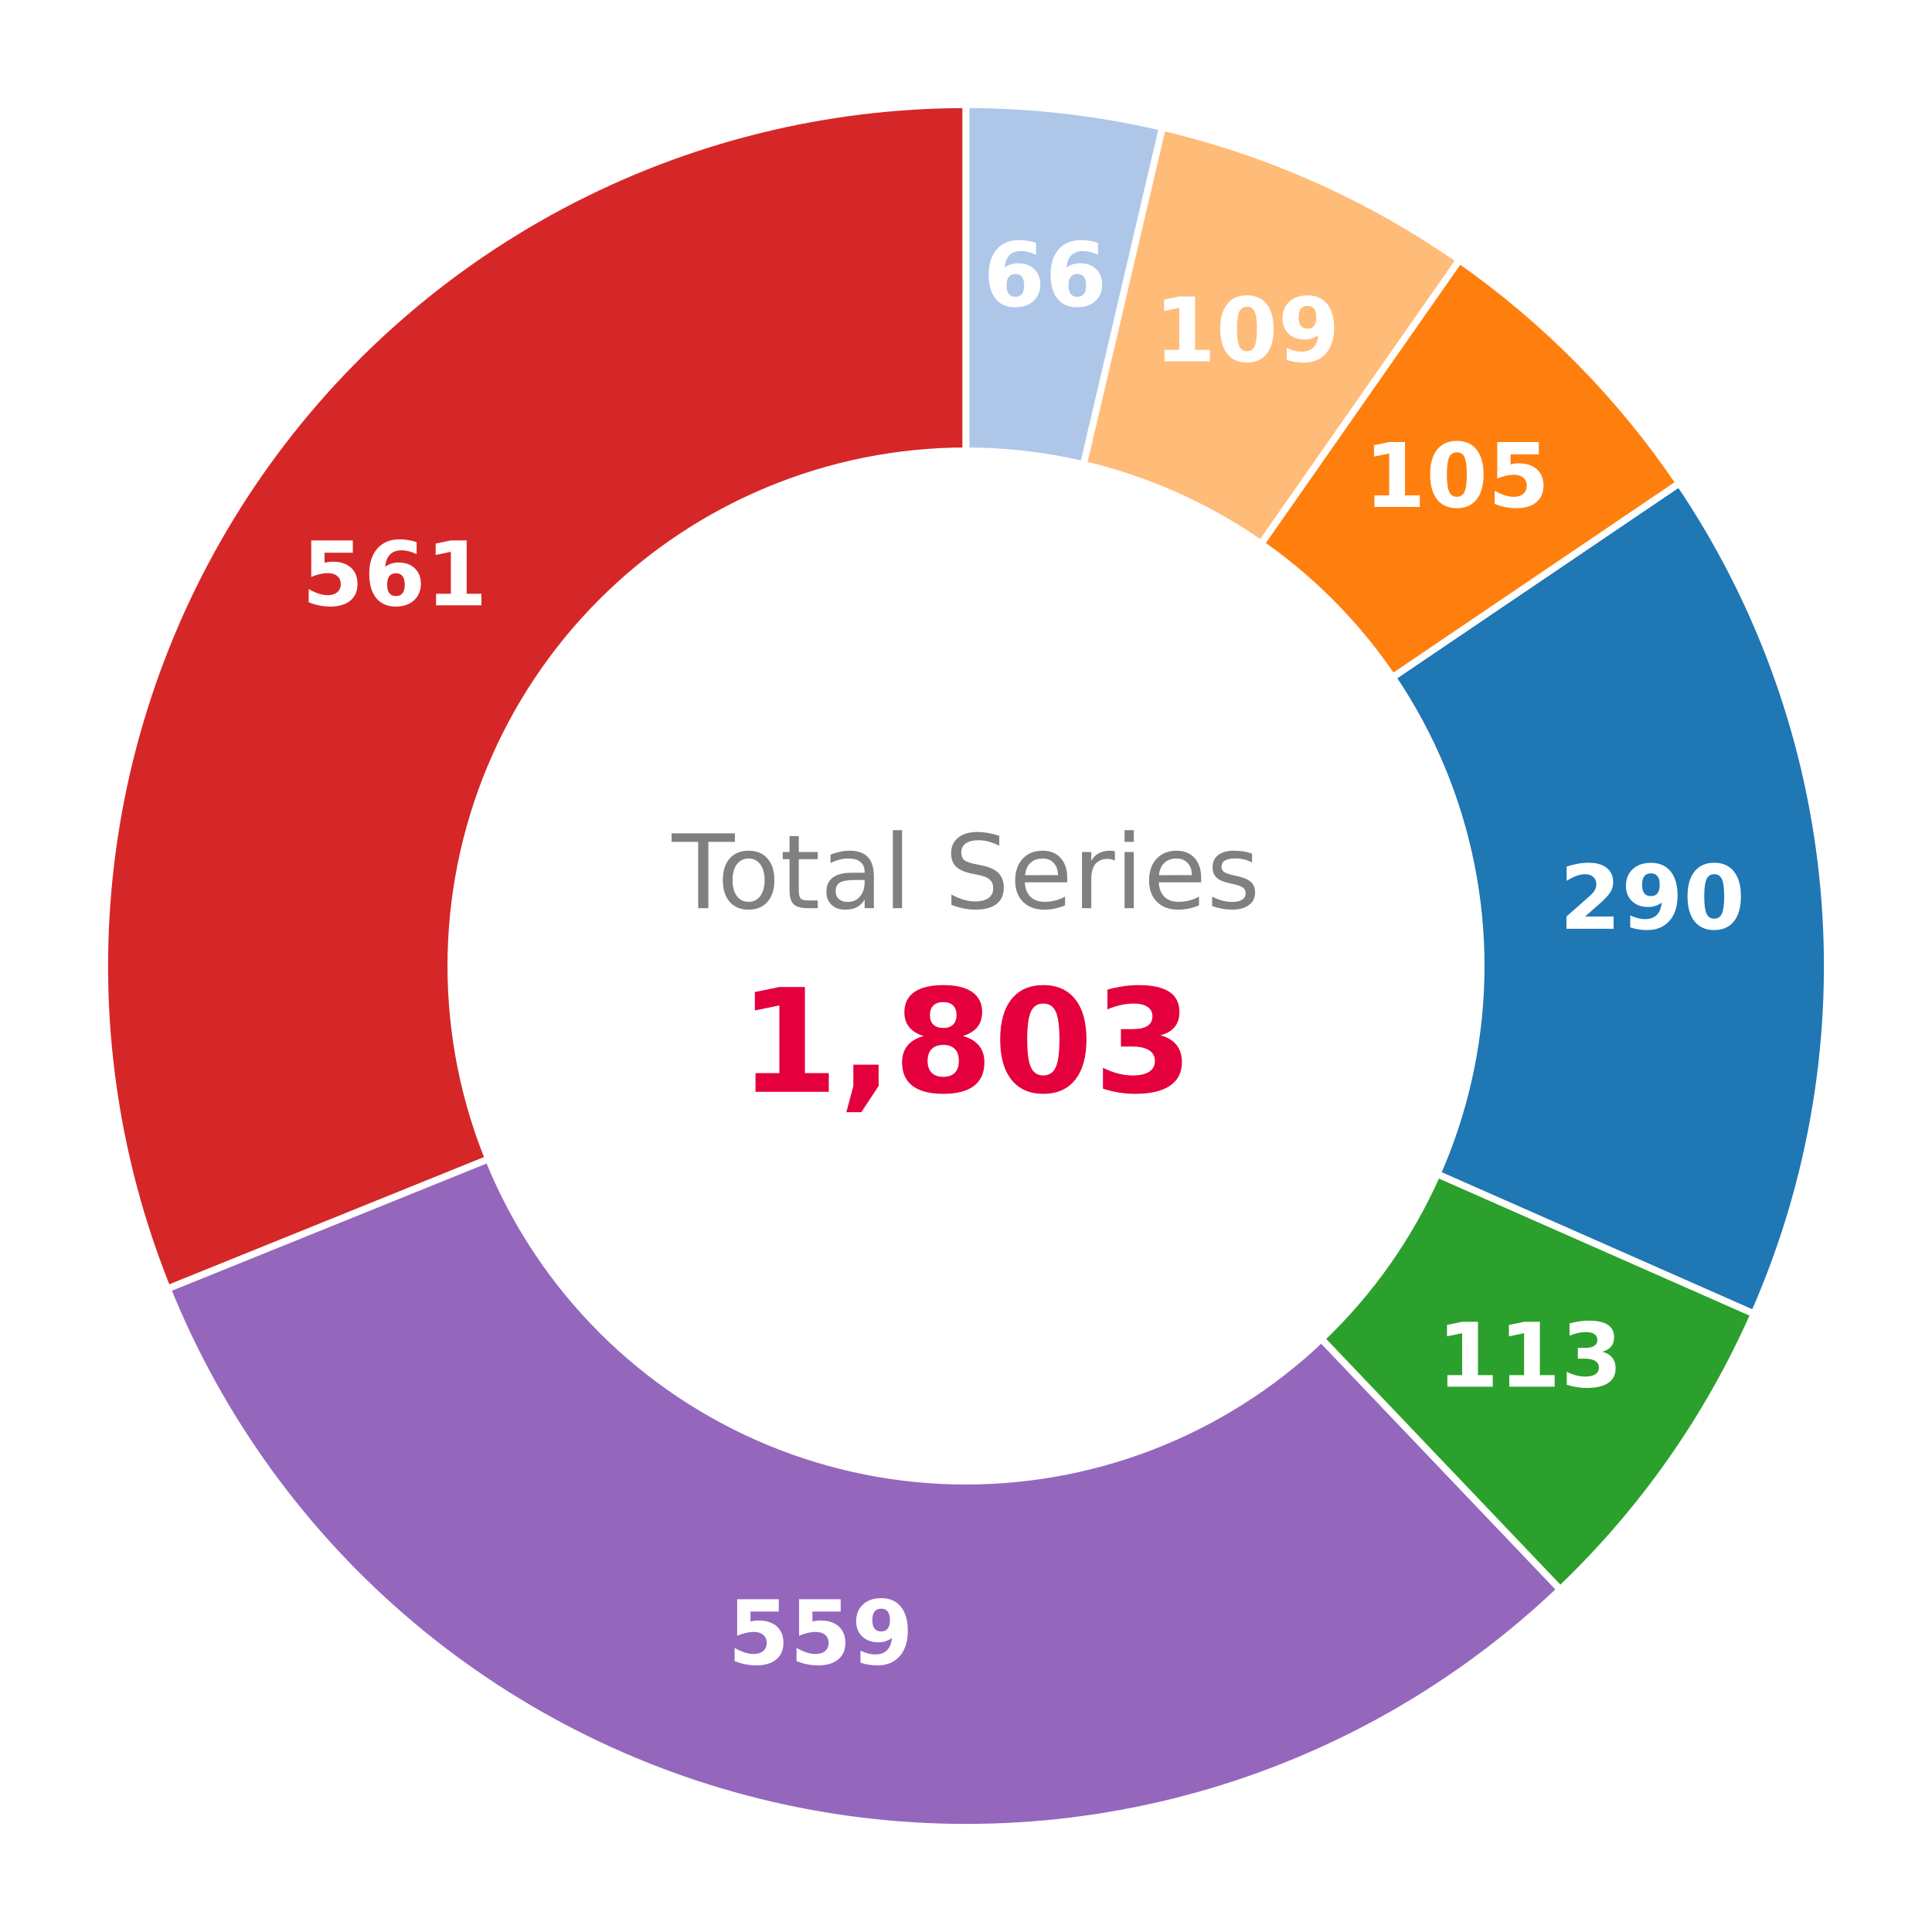
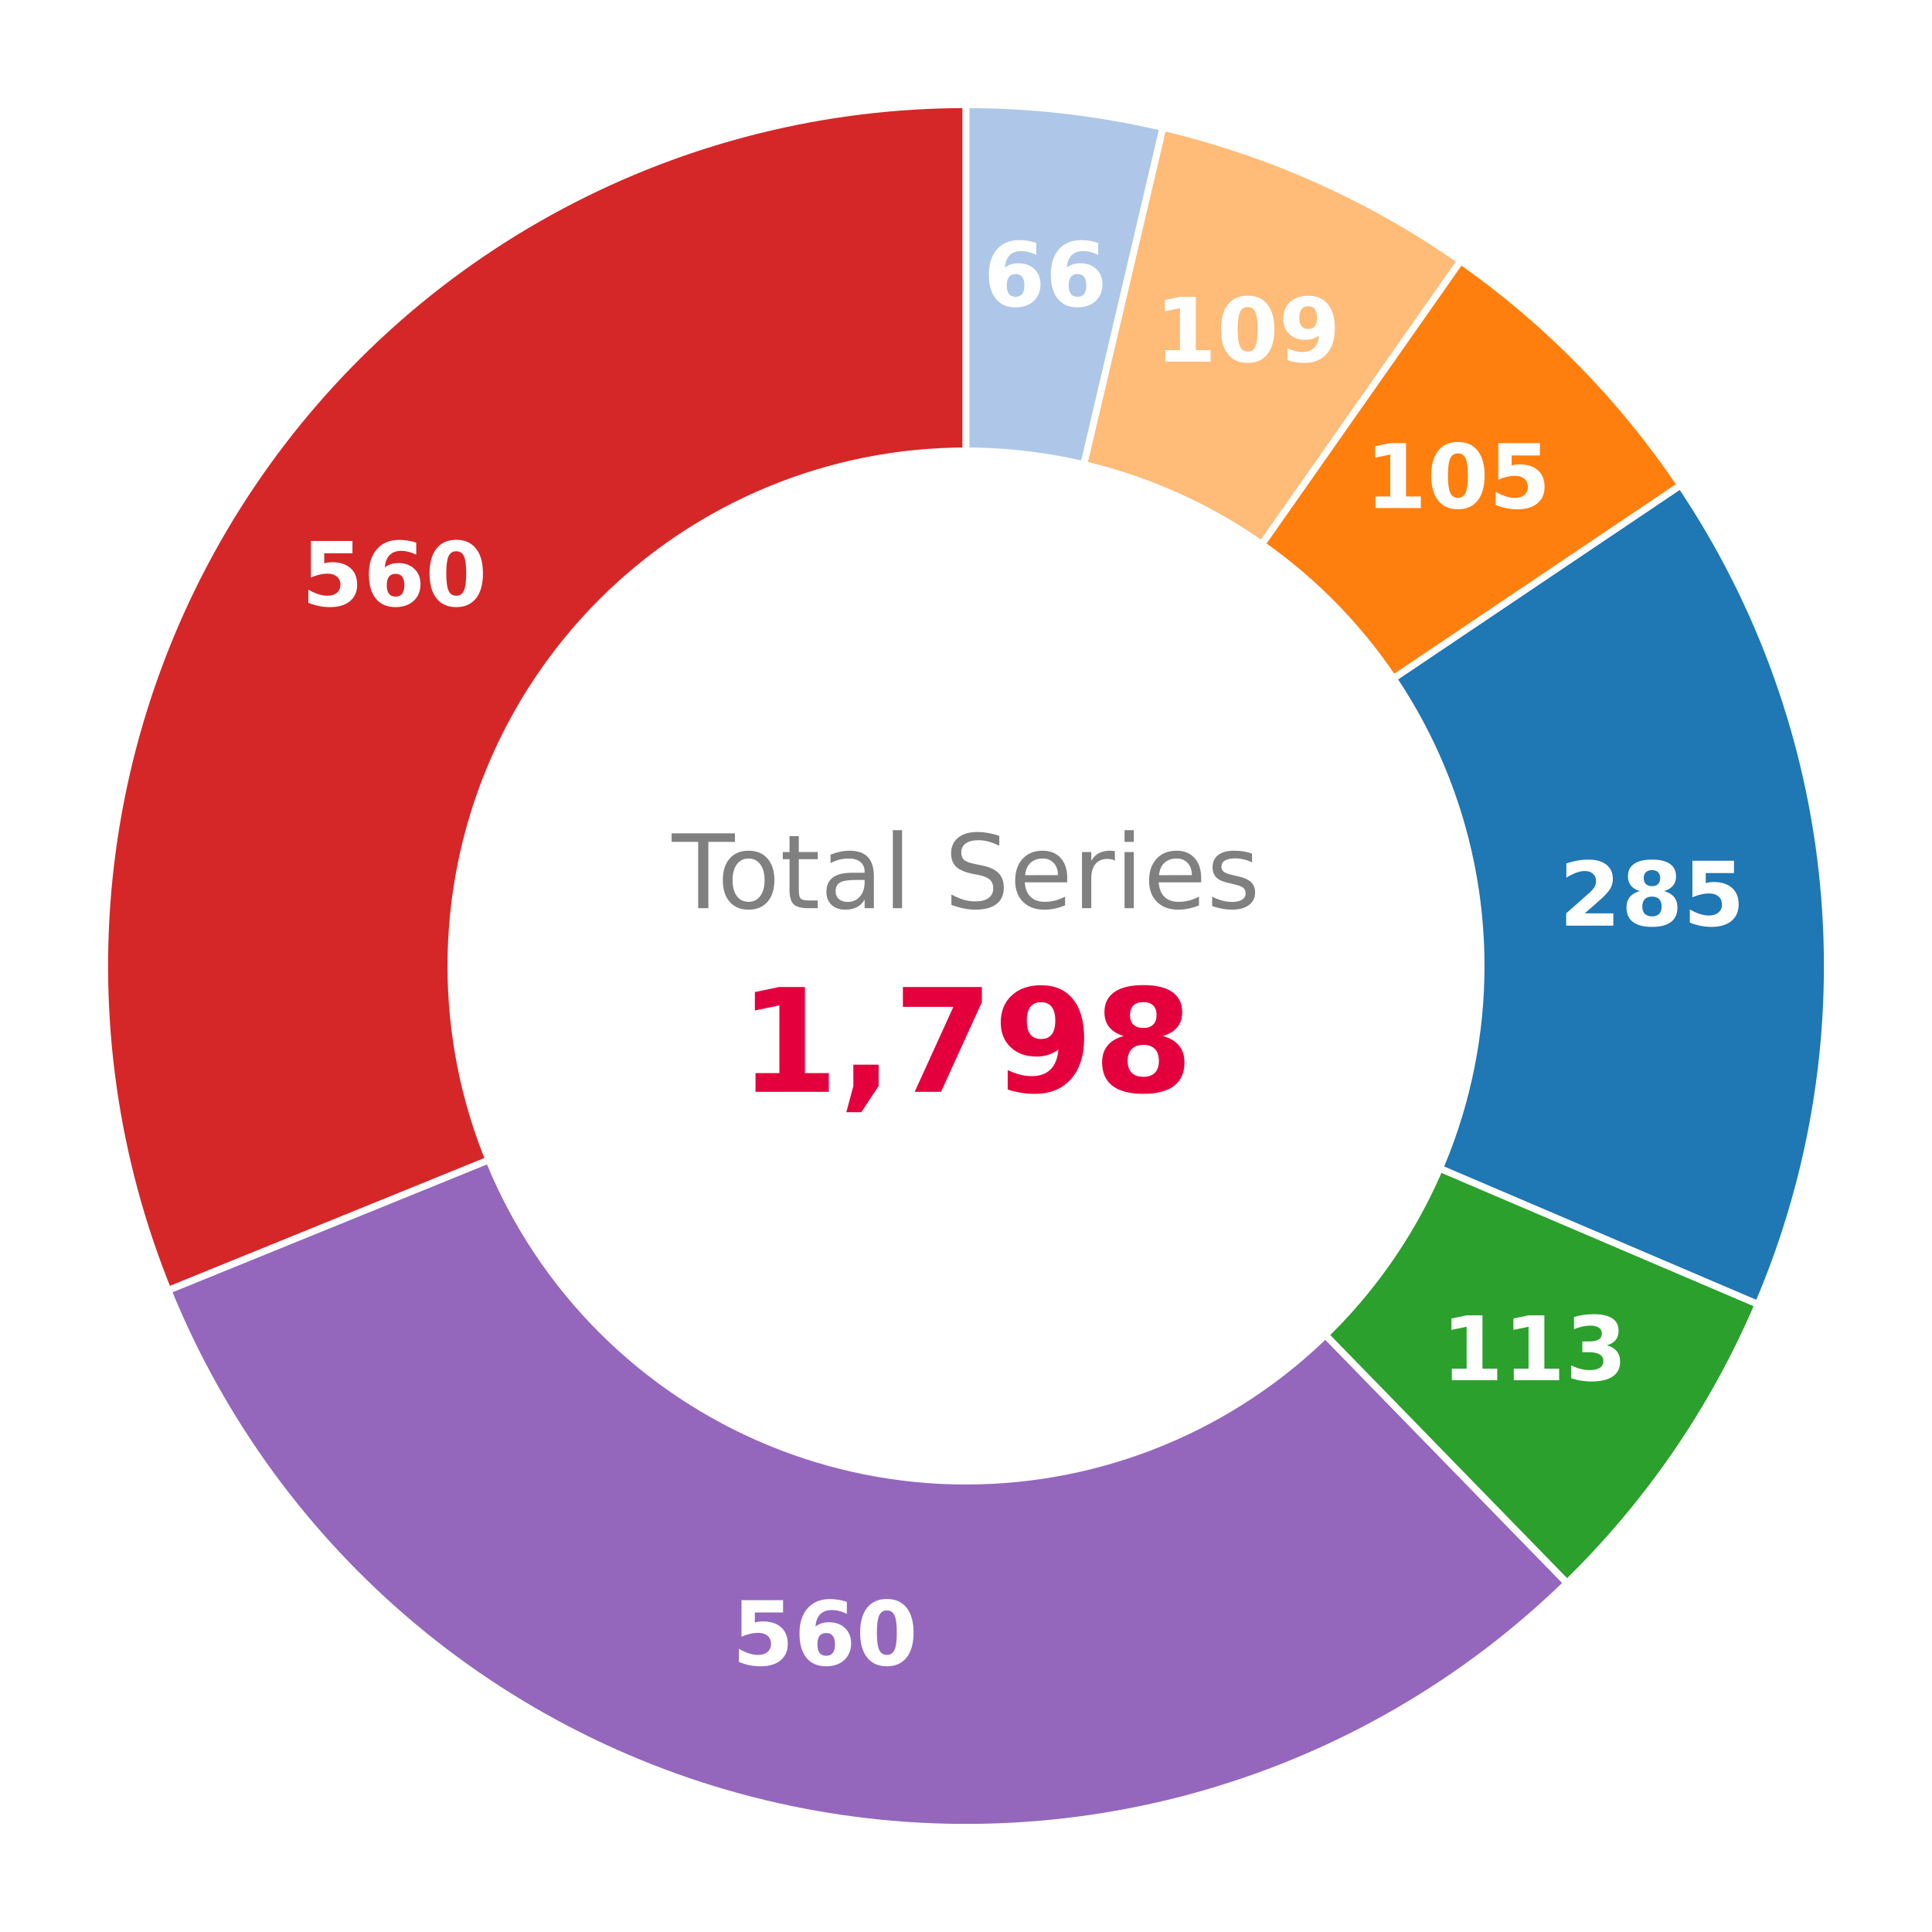
<svg xmlns="http://www.w3.org/2000/svg" xmlns:xlink="http://www.w3.org/1999/xlink" width="564.48pt" height="564.48pt" viewBox="0 0 564.48 564.48" version="1.1">
  <defs>
    <style type="text/css">*{stroke-linejoin: round; stroke-linecap: butt}</style>
  </defs>
  <g id="figure_1">
    <g id="patch_1">
      <path d="M 0 564.48  L 564.48 564.48  L 564.48 0  L 0 0  z " style="fill: #ffffff" />
    </g>
    <g id="axes_1">
      <g id="matplotlib.axis_1" />
      <g id="matplotlib.axis_2" />
      <g id="patch_2">
-         <path d="M 282.24 30.58  C 241.037 30.58 200.458 40.699 164.08 60.044  C 127.701 79.39 96.624 107.377 73.588 141.538  C 50.552 175.699 36.254 215.001 31.954 255.978  C 27.654 296.956 33.483 338.369 48.927 376.568  L 282.24 282.24  z " style="fill: #d62728; stroke: #ffffff; stroke-width: 2; stroke-linejoin: miter" />
+         <path d="M 282.24 30.58  C 240.996 30.58 200.378 40.719 163.972 60.102  C 127.566 79.484 96.478 107.523 73.451 141.741  C 50.425 175.958 36.16 215.318 31.916 256.343  C 27.672 297.368 33.577 338.814 49.11 377.021  L 282.24 282.24  z " style="fill: #d62728; stroke: #ffffff; stroke-width: 2; stroke-linejoin: miter" />
      </g>
      <g id="patch_3">
-         <path d="M 48.927 376.568  C 64.315 414.629 88.785 448.353 120.196 474.788  C 151.607 501.223 189.015 519.574 229.145 528.236  C 269.275 536.897 310.922 535.609 350.44 524.483  C 389.958 513.357 426.16 492.729 455.876 464.403  L 282.24 282.24  z " style="fill: #9467bd; stroke: #ffffff; stroke-width: 2; stroke-linejoin: miter" />
+         <path d="M 49.11 377.021  C 64.644 415.228 89.334 449.037 121.001 475.462  C 152.667 501.887 190.35 520.127 230.72 528.57  C 271.09 537.014 312.924 535.405 352.527 523.886  C 392.13 512.367 428.3 491.287 457.843 462.507  L 282.24 282.24  z " style="fill: #9467bd; stroke: #ffffff; stroke-width: 2; stroke-linejoin: miter" />
      </g>
      <g id="patch_4">
-         <path d="M 455.876 464.403  C 467.842 452.997 478.654 440.441 488.157 426.916  C 497.66 413.39 505.807 398.961 512.481 383.838  L 282.24 282.24  z " style="fill: #2ca02c; stroke: #ffffff; stroke-width: 2; stroke-linejoin: miter" />
+         <path d="M 457.843 462.507  C 469.717 450.941 480.419 438.229 489.793 424.558  C 499.167 410.888 507.168 396.324 513.678 381.08  L 282.24 282.24  z " style="fill: #2ca02c; stroke: #ffffff; stroke-width: 2; stroke-linejoin: miter" />
      </g>
      <g id="patch_5">
-         <path d="M 512.481 383.838  C 529.684 344.852 536.706 302.129 532.888 259.688  C 529.069 217.247 514.532 176.463 490.647 141.175  L 282.24 282.24  z " style="fill: #1f77b4; stroke: #ffffff; stroke-width: 2; stroke-linejoin: miter" />
+         <path d="M 513.678 381.08  C 530.169 342.466 536.737 300.332 532.781 258.531  C 528.825 216.73 514.47 176.576 491.029 141.741  L 282.24 282.24  z " style="fill: #1f77b4; stroke: #ffffff; stroke-width: 2; stroke-linejoin: miter" />
      </g>
      <g id="patch_6">
-         <path d="M 490.647 141.175  C 482.038 128.456 472.283 116.552 461.503 105.612  C 450.724 94.672 438.966 84.742 426.377 75.946  L 282.24 282.24  z " style="fill: #ff7f0e; stroke: #ffffff; stroke-width: 2; stroke-linejoin: miter" />
+         <path d="M 491.029 141.741  C 482.43 128.963 472.677 117.002 461.892 106.008  C 451.107 95.014 439.336 85.033 426.726 76.19  L 282.24 282.24  z " style="fill: #ff7f0e; stroke: #ffffff; stroke-width: 2; stroke-linejoin: miter" />
      </g>
      <g id="patch_7">
-         <path d="M 426.377 75.946  C 413.307 66.814 399.399 58.945 384.84 52.444  C 370.281 45.944 355.137 40.842 339.613 37.207  L 282.24 282.24  z " style="fill: #ffbb78; stroke: #ffffff; stroke-width: 2; stroke-linejoin: miter" />
+         <path d="M 426.726 76.19  C 413.636 67.011 399.7 59.1 385.108 52.564  C 370.516 46.029 355.335 40.899 339.77 37.244  L 282.24 282.24  z " style="fill: #ffbb78; stroke: #ffffff; stroke-width: 2; stroke-linejoin: miter" />
      </g>
      <g id="patch_8">
-         <path d="M 339.613 37.207  C 330.217 35.007 320.703 33.35 311.117 32.242  C 301.531 31.135 291.89 30.58 282.24 30.58  L 282.24 282.24  z " style="fill: #aec7e8; stroke: #ffffff; stroke-width: 2; stroke-linejoin: miter" />
+         <path d="M 339.77 37.244  C 330.349 35.032 320.809 33.365 311.197 32.252  C 301.585 31.138 291.916 30.58 282.24 30.58  L 282.24 282.24  z " style="fill: #aec7e8; stroke: #ffffff; stroke-width: 2; stroke-linejoin: miter" />
      </g>
      <g id="patch_9">
-         <path d="M 282.24 433.236  C 322.285 433.236 360.694 417.326 389.01 389.011  C 417.326 360.695 433.236 322.285 433.236 282.24  C 433.236 242.196 417.326 203.786 389.01 175.47  C 360.694 147.154 322.285 131.244 282.24 131.244  C 242.195 131.244 203.785 147.154 175.47 175.47  C 147.154 203.786 131.244 242.196 131.244 282.24  C 131.244 322.285 147.154 360.695 175.47 389.011  C 203.785 417.326 242.195 433.236 282.24 433.236  z " clip-path="url(#pbaea33a3ab)" style="fill: #ffffff; stroke: #ffffff; stroke-linejoin: miter" />
+         <path d="M 282.24 433.236  C 322.285 433.236 360.695 417.326 389.01 389.011  C 417.326 360.695 433.236 322.285 433.236 282.24  C 433.236 242.196 417.326 203.786 389.01 175.47  C 360.695 147.154 322.285 131.244 282.24 131.244  C 242.195 131.244 203.785 147.154 175.47 175.47  C 147.154 203.786 131.244 242.196 131.244 282.24  C 131.244 322.285 147.154 360.695 175.47 389.011  C 203.785 417.326 242.195 433.236 282.24 433.236  z " clip-path="url(#p53ecf21b04)" style="fill: #ffffff; stroke: #ffffff; stroke-linejoin: miter" />
      </g>
      <g id="text_1">
-         <g style="fill: #ffffff" transform="translate(88.18291 176.8527) scale(0.26 -0.26)">
+         <g style="fill: #ffffff" transform="translate(88.07368 177.0149) scale(0.26 -0.26)">
          <defs>
            <path id="DejaVuSans-Bold-35" d="M 678 4666  L 3669 4666  L 3669 3781  L 1638 3781  L 1638 3059  Q 1775 3097 1914 3117  Q 2053 3138 2203 3138  Q 3056 3138 3531 2711  Q 4006 2284 4006 1522  Q 4006 766 3489 337  Q 2972 -91 2053 -91  Q 1656 -91 1267 -14  Q 878 63 494 219  L 494 1166  Q 875 947 1217 837  Q 1559 728 1863 728  Q 2300 728 2551 942  Q 2803 1156 2803 1522  Q 2803 1891 2551 2103  Q 2300 2316 1863 2316  Q 1603 2316 1309 2248  Q 1016 2181 678 2041  L 678 4666  z " transform="scale(0.015625)" />
            <path id="DejaVuSans-Bold-36" d="M 2316 2303  Q 2000 2303 1842 2098  Q 1684 1894 1684 1484  Q 1684 1075 1842 870  Q 2000 666 2316 666  Q 2634 666 2792 870  Q 2950 1075 2950 1484  Q 2950 1894 2792 2098  Q 2634 2303 2316 2303  z M 3803 4544  L 3803 3681  Q 3506 3822 3243 3889  Q 2981 3956 2731 3956  Q 2194 3956 1894 3657  Q 1594 3359 1544 2772  Q 1750 2925 1990 3001  Q 2231 3078 2516 3078  Q 3231 3078 3670 2659  Q 4109 2241 4109 1563  Q 4109 813 3618 361  Q 3128 -91 2303 -91  Q 1394 -91 895 523  Q 397 1138 397 2266  Q 397 3422 980 4083  Q 1563 4744 2578 4744  Q 2900 4744 3203 4694  Q 3506 4644 3803 4544  z " transform="scale(0.015625)" />
-             <path id="DejaVuSans-Bold-31" d="M 750 831  L 1813 831  L 1813 3847  L 722 3622  L 722 4441  L 1806 4666  L 2950 4666  L 2950 831  L 4013 831  L 4013 0  L 750 0  L 750 831  z " transform="scale(0.015625)" />
+             <path id="DejaVuSans-Bold-30" d="M 2944 2338  Q 2944 3213 2780 3570  Q 2616 3928 2228 3928  Q 1841 3928 1675 3570  Q 1509 3213 1509 2338  Q 1509 1453 1675 1090  Q 1841 728 2228 728  Q 2613 728 2778 1090  Q 2944 1453 2944 2338  z M 4147 2328  Q 4147 1169 3647 539  Q 3147 -91 2228 -91  Q 1306 -91 806 539  Q 306 1169 306 2328  Q 306 3491 806 4120  Q 1306 4750 2228 4750  Q 3147 4750 3647 4120  Q 4147 3491 4147 2328  z " transform="scale(0.015625)" />
          </defs>
          <use xlink:href="#DejaVuSans-Bold-35" />
          <use xlink:href="#DejaVuSans-Bold-36" x="69.58" />
-           <use xlink:href="#DejaVuSans-Bold-31" x="139.16" />
+           <use xlink:href="#DejaVuSans-Bold-30" x="139.16" />
        </g>
      </g>
      <g id="text_2">
-         <g style="fill: #ffffff" transform="translate(212.6286 486.2109) scale(0.26 -0.26)">
-           <defs>
-             <path id="DejaVuSans-Bold-39" d="M 641 103  L 641 966  Q 928 831 1190 764  Q 1453 697 1709 697  Q 2247 697 2547 995  Q 2847 1294 2900 1881  Q 2688 1725 2447 1647  Q 2206 1569 1925 1569  Q 1209 1569 770 1986  Q 331 2403 331 3084  Q 331 3838 820 4291  Q 1309 4744 2131 4744  Q 3044 4744 3544 4128  Q 4044 3513 4044 2388  Q 4044 1231 3459 570  Q 2875 -91 1856 -91  Q 1528 -91 1228 -42  Q 928 6 641 103  z M 2125 2350  Q 2441 2350 2600 2554  Q 2759 2759 2759 3169  Q 2759 3575 2600 3781  Q 2441 3988 2125 3988  Q 1809 3988 1650 3781  Q 1491 3575 1491 3169  Q 1491 2759 1650 2554  Q 1809 2350 2125 2350  z " transform="scale(0.015625)" />
-           </defs>
+         <g style="fill: #ffffff" transform="translate(213.8886 486.4786) scale(0.26 -0.26)">
          <use xlink:href="#DejaVuSans-Bold-35" />
-           <use xlink:href="#DejaVuSans-Bold-35" x="69.58" />
-           <use xlink:href="#DejaVuSans-Bold-39" x="139.16" />
+           <use xlink:href="#DejaVuSans-Bold-36" x="69.58" />
+           <use xlink:href="#DejaVuSans-Bold-30" x="139.16" />
        </g>
      </g>
      <g id="text_3">
-         <g style="fill: #ffffff" transform="translate(419.8382 405.1549) scale(0.26 -0.26)">
+         <g style="fill: #ffffff" transform="translate(421.1471 403.2692) scale(0.26 -0.26)">
          <defs>
+             <path id="DejaVuSans-Bold-31" d="M 750 831  L 1813 831  L 1813 3847  L 722 3622  L 722 4441  L 1806 4666  L 2950 4666  L 2950 831  L 4013 831  L 4013 0  L 750 0  L 750 831  z " transform="scale(0.015625)" />
            <path id="DejaVuSans-Bold-33" d="M 2981 2516  Q 3453 2394 3698 2092  Q 3944 1791 3944 1325  Q 3944 631 3412 270  Q 2881 -91 1863 -91  Q 1503 -91 1142 -33  Q 781 25 428 141  L 428 1069  Q 766 900 1098 814  Q 1431 728 1753 728  Q 2231 728 2486 893  Q 2741 1059 2741 1369  Q 2741 1688 2480 1852  Q 2219 2016 1709 2016  L 1228 2016  L 1228 2791  L 1734 2791  Q 2188 2791 2409 2933  Q 2631 3075 2631 3366  Q 2631 3634 2415 3781  Q 2200 3928 1806 3928  Q 1516 3928 1219 3862  Q 922 3797 628 3669  L 628 4550  Q 984 4650 1334 4700  Q 1684 4750 2022 4750  Q 2931 4750 3382 4451  Q 3834 4153 3834 3553  Q 3834 3144 3618 2883  Q 3403 2622 2981 2516  z " transform="scale(0.015625)" />
          </defs>
          <use xlink:href="#DejaVuSans-Bold-31" />
          <use xlink:href="#DejaVuSans-Bold-31" x="69.58" />
          <use xlink:href="#DejaVuSans-Bold-33" x="139.16" />
        </g>
      </g>
      <g id="text_4">
-         <g style="fill: #ffffff" transform="translate(455.6226 271.3726) scale(0.26 -0.26)">
+         <g style="fill: #ffffff" transform="translate(455.5371 270.4469) scale(0.26 -0.26)">
          <defs>
            <path id="DejaVuSans-Bold-32" d="M 1844 884  L 3897 884  L 3897 0  L 506 0  L 506 884  L 2209 2388  Q 2438 2594 2547 2791  Q 2656 2988 2656 3200  Q 2656 3528 2436 3728  Q 2216 3928 1850 3928  Q 1569 3928 1234 3808  Q 900 3688 519 3450  L 519 4475  Q 925 4609 1322 4679  Q 1719 4750 2100 4750  Q 2938 4750 3402 4381  Q 3866 4013 3866 3353  Q 3866 2972 3669 2642  Q 3472 2313 2841 1759  L 1844 884  z " transform="scale(0.015625)" />
-             <path id="DejaVuSans-Bold-30" d="M 2944 2338  Q 2944 3213 2780 3570  Q 2616 3928 2228 3928  Q 1841 3928 1675 3570  Q 1509 3213 1509 2338  Q 1509 1453 1675 1090  Q 1841 728 2228 728  Q 2613 728 2778 1090  Q 2944 1453 2944 2338  z M 4147 2328  Q 4147 1169 3647 539  Q 3147 -91 2228 -91  Q 1306 -91 806 539  Q 306 1169 306 2328  Q 306 3491 806 4120  Q 1306 4750 2228 4750  Q 3147 4750 3647 4120  Q 4147 3491 4147 2328  z " transform="scale(0.015625)" />
+             <path id="DejaVuSans-Bold-38" d="M 2228 2088  Q 1891 2088 1709 1903  Q 1528 1719 1528 1375  Q 1528 1031 1709 848  Q 1891 666 2228 666  Q 2563 666 2741 848  Q 2919 1031 2919 1375  Q 2919 1722 2741 1905  Q 2563 2088 2228 2088  z M 1350 2484  Q 925 2613 709 2878  Q 494 3144 494 3541  Q 494 4131 934 4440  Q 1375 4750 2228 4750  Q 3075 4750 3515 4442  Q 3956 4134 3956 3541  Q 3956 3144 3739 2878  Q 3522 2613 3097 2484  Q 3572 2353 3814 2058  Q 4056 1763 4056 1313  Q 4056 619 3595 264  Q 3134 -91 2228 -91  Q 1319 -91 855 264  Q 391 619 391 1313  Q 391 1763 633 2058  Q 875 2353 1350 2484  z M 1631 3419  Q 1631 3141 1786 2991  Q 1941 2841 2228 2841  Q 2509 2841 2662 2991  Q 2816 3141 2816 3419  Q 2816 3697 2662 3845  Q 2509 3994 2228 3994  Q 1941 3994 1786 3844  Q 1631 3694 1631 3419  z " transform="scale(0.015625)" />
          </defs>
          <use xlink:href="#DejaVuSans-Bold-32" />
-           <use xlink:href="#DejaVuSans-Bold-39" x="69.58" />
-           <use xlink:href="#DejaVuSans-Bold-30" x="139.16" />
+           <use xlink:href="#DejaVuSans-Bold-38" x="69.58" />
+           <use xlink:href="#DejaVuSans-Bold-35" x="139.16" />
        </g>
      </g>
      <g id="text_5">
-         <g style="fill: #ffffff" transform="translate(398.5153 148.1122) scale(0.26 -0.26)">
+         <g style="fill: #ffffff" transform="translate(398.8264 148.4287) scale(0.26 -0.26)">
          <use xlink:href="#DejaVuSans-Bold-31" />
          <use xlink:href="#DejaVuSans-Bold-30" x="69.58" />
          <use xlink:href="#DejaVuSans-Bold-35" x="139.16" />
        </g>
      </g>
      <g id="text_6">
-         <g style="fill: #ffffff" transform="translate(337.1843 105.5779) scale(0.26 -0.26)">
+         <g style="fill: #ffffff" transform="translate(337.3989 105.6739) scale(0.26 -0.26)">
+           <defs>
+             <path id="DejaVuSans-Bold-39" d="M 641 103  L 641 966  Q 928 831 1190 764  Q 1453 697 1709 697  Q 2247 697 2547 995  Q 2847 1294 2900 1881  Q 2688 1725 2447 1647  Q 2206 1569 1925 1569  Q 1209 1569 770 1986  Q 331 2403 331 3084  Q 331 3838 820 4291  Q 1309 4744 2131 4744  Q 3044 4744 3544 4128  Q 4044 3513 4044 2388  Q 4044 1231 3459 570  Q 2875 -91 1856 -91  Q 1528 -91 1228 -42  Q 928 6 641 103  z M 2125 2350  Q 2441 2350 2600 2554  Q 2759 2759 2759 3169  Q 2759 3575 2600 3781  Q 2441 3988 2125 3988  Q 1809 3988 1650 3781  Q 1491 3575 1491 3169  Q 1491 2759 1650 2554  Q 1809 2350 2125 2350  z " transform="scale(0.015625)" />
+           </defs>
          <use xlink:href="#DejaVuSans-Bold-31" />
          <use xlink:href="#DejaVuSans-Bold-30" x="69.58" />
          <use xlink:href="#DejaVuSans-Bold-39" x="139.16" />
        </g>
      </g>
      <g id="text_7">
-         <g style="fill: #ffffff" transform="translate(287.2514 89.41631) scale(0.26 -0.26)">
+         <g style="fill: #ffffff" transform="translate(287.3154 89.42371) scale(0.26 -0.26)">
          <use xlink:href="#DejaVuSans-Bold-36" />
          <use xlink:href="#DejaVuSans-Bold-36" x="69.58" />
        </g>
      </g>
      <g id="text_8">
        <g style="fill: #808080" transform="translate(196.3134 265.3523) scale(0.3 -0.3)">
          <defs>
            <path id="DejaVuSans-54" d="M -19 4666  L 3928 4666  L 3928 4134  L 2272 4134  L 2272 0  L 1638 0  L 1638 4134  L -19 4134  L -19 4666  z " transform="scale(0.015625)" />
            <path id="DejaVuSans-6f" d="M 1959 3097  Q 1497 3097 1228 2736  Q 959 2375 959 1747  Q 959 1119 1226 758  Q 1494 397 1959 397  Q 2419 397 2687 759  Q 2956 1122 2956 1747  Q 2956 2369 2687 2733  Q 2419 3097 1959 3097  z M 1959 3584  Q 2709 3584 3137 3096  Q 3566 2609 3566 1747  Q 3566 888 3137 398  Q 2709 -91 1959 -91  Q 1206 -91 779 398  Q 353 888 353 1747  Q 353 2609 779 3096  Q 1206 3584 1959 3584  z " transform="scale(0.015625)" />
            <path id="DejaVuSans-74" d="M 1172 4494  L 1172 3500  L 2356 3500  L 2356 3053  L 1172 3053  L 1172 1153  Q 1172 725 1289 603  Q 1406 481 1766 481  L 2356 481  L 2356 0  L 1766 0  Q 1100 0 847 248  Q 594 497 594 1153  L 594 3053  L 172 3053  L 172 3500  L 594 3500  L 594 4494  L 1172 4494  z " transform="scale(0.015625)" />
            <path id="DejaVuSans-61" d="M 2194 1759  Q 1497 1759 1228 1600  Q 959 1441 959 1056  Q 959 750 1161 570  Q 1363 391 1709 391  Q 2188 391 2477 730  Q 2766 1069 2766 1631  L 2766 1759  L 2194 1759  z M 3341 1997  L 3341 0  L 2766 0  L 2766 531  Q 2569 213 2275 61  Q 1981 -91 1556 -91  Q 1019 -91 701 211  Q 384 513 384 1019  Q 384 1609 779 1909  Q 1175 2209 1959 2209  L 2766 2209  L 2766 2266  Q 2766 2663 2505 2880  Q 2244 3097 1772 3097  Q 1472 3097 1187 3025  Q 903 2953 641 2809  L 641 3341  Q 956 3463 1253 3523  Q 1550 3584 1831 3584  Q 2591 3584 2966 3190  Q 3341 2797 3341 1997  z " transform="scale(0.015625)" />
            <path id="DejaVuSans-6c" d="M 603 4863  L 1178 4863  L 1178 0  L 603 0  L 603 4863  z " transform="scale(0.015625)" />
            <path id="DejaVuSans-20" transform="scale(0.015625)" />
            <path id="DejaVuSans-53" d="M 3425 4513  L 3425 3897  Q 3066 4069 2747 4153  Q 2428 4238 2131 4238  Q 1616 4238 1336 4038  Q 1056 3838 1056 3469  Q 1056 3159 1242 3001  Q 1428 2844 1947 2747  L 2328 2669  Q 3034 2534 3370 2195  Q 3706 1856 3706 1288  Q 3706 609 3251 259  Q 2797 -91 1919 -91  Q 1588 -91 1214 -16  Q 841 59 441 206  L 441 856  Q 825 641 1194 531  Q 1563 422 1919 422  Q 2459 422 2753 634  Q 3047 847 3047 1241  Q 3047 1584 2836 1778  Q 2625 1972 2144 2069  L 1759 2144  Q 1053 2284 737 2584  Q 422 2884 422 3419  Q 422 4038 858 4394  Q 1294 4750 2059 4750  Q 2388 4750 2728 4690  Q 3069 4631 3425 4513  z " transform="scale(0.015625)" />
            <path id="DejaVuSans-65" d="M 3597 1894  L 3597 1613  L 953 1613  Q 991 1019 1311 708  Q 1631 397 2203 397  Q 2534 397 2845 478  Q 3156 559 3463 722  L 3463 178  Q 3153 47 2828 -22  Q 2503 -91 2169 -91  Q 1331 -91 842 396  Q 353 884 353 1716  Q 353 2575 817 3079  Q 1281 3584 2069 3584  Q 2775 3584 3186 3129  Q 3597 2675 3597 1894  z M 3022 2063  Q 3016 2534 2758 2815  Q 2500 3097 2075 3097  Q 1594 3097 1305 2825  Q 1016 2553 972 2059  L 3022 2063  z " transform="scale(0.015625)" />
            <path id="DejaVuSans-72" d="M 2631 2963  Q 2534 3019 2420 3045  Q 2306 3072 2169 3072  Q 1681 3072 1420 2755  Q 1159 2438 1159 1844  L 1159 0  L 581 0  L 581 3500  L 1159 3500  L 1159 2956  Q 1341 3275 1631 3429  Q 1922 3584 2338 3584  Q 2397 3584 2469 3576  Q 2541 3569 2628 3553  L 2631 2963  z " transform="scale(0.015625)" />
            <path id="DejaVuSans-69" d="M 603 3500  L 1178 3500  L 1178 0  L 603 0  L 603 3500  z M 603 4863  L 1178 4863  L 1178 4134  L 603 4134  L 603 4863  z " transform="scale(0.015625)" />
            <path id="DejaVuSans-73" d="M 2834 3397  L 2834 2853  Q 2591 2978 2328 3040  Q 2066 3103 1784 3103  Q 1356 3103 1142 2972  Q 928 2841 928 2578  Q 928 2378 1081 2264  Q 1234 2150 1697 2047  L 1894 2003  Q 2506 1872 2764 1633  Q 3022 1394 3022 966  Q 3022 478 2636 193  Q 2250 -91 1575 -91  Q 1294 -91 989 -36  Q 684 19 347 128  L 347 722  Q 666 556 975 473  Q 1284 391 1588 391  Q 1994 391 2212 530  Q 2431 669 2431 922  Q 2431 1156 2273 1281  Q 2116 1406 1581 1522  L 1381 1569  Q 847 1681 609 1914  Q 372 2147 372 2553  Q 372 3047 722 3315  Q 1072 3584 1716 3584  Q 2034 3584 2315 3537  Q 2597 3491 2834 3397  z " transform="scale(0.015625)" />
          </defs>
          <use xlink:href="#DejaVuSans-54" />
          <use xlink:href="#DejaVuSans-6f" x="44.084" />
          <use xlink:href="#DejaVuSans-74" x="105.266" />
          <use xlink:href="#DejaVuSans-61" x="144.475" />
          <use xlink:href="#DejaVuSans-6c" x="205.754" />
          <use xlink:href="#DejaVuSans-20" x="233.537" />
          <use xlink:href="#DejaVuSans-53" x="265.324" />
          <use xlink:href="#DejaVuSans-65" x="328.801" />
          <use xlink:href="#DejaVuSans-72" x="390.324" />
          <use xlink:href="#DejaVuSans-69" x="431.438" />
          <use xlink:href="#DejaVuSans-65" x="459.221" />
          <use xlink:href="#DejaVuSans-73" x="520.744" />
        </g>
      </g>
      <g id="text_9">
        <g style="fill: #e4003c" transform="translate(215.8176 318.9956) scale(0.42 -0.42)">
          <defs>
            <path id="DejaVuSans-Bold-2c" d="M 653 1209  L 1778 1209  L 1778 256  L 1006 -909  L 341 -909  L 653 256  L 653 1209  z " transform="scale(0.015625)" />
-             <path id="DejaVuSans-Bold-38" d="M 2228 2088  Q 1891 2088 1709 1903  Q 1528 1719 1528 1375  Q 1528 1031 1709 848  Q 1891 666 2228 666  Q 2563 666 2741 848  Q 2919 1031 2919 1375  Q 2919 1722 2741 1905  Q 2563 2088 2228 2088  z M 1350 2484  Q 925 2613 709 2878  Q 494 3144 494 3541  Q 494 4131 934 4440  Q 1375 4750 2228 4750  Q 3075 4750 3515 4442  Q 3956 4134 3956 3541  Q 3956 3144 3739 2878  Q 3522 2613 3097 2484  Q 3572 2353 3814 2058  Q 4056 1763 4056 1313  Q 4056 619 3595 264  Q 3134 -91 2228 -91  Q 1319 -91 855 264  Q 391 619 391 1313  Q 391 1763 633 2058  Q 875 2353 1350 2484  z M 1631 3419  Q 1631 3141 1786 2991  Q 1941 2841 2228 2841  Q 2509 2841 2662 2991  Q 2816 3141 2816 3419  Q 2816 3697 2662 3845  Q 2509 3994 2228 3994  Q 1941 3994 1786 3844  Q 1631 3694 1631 3419  z " transform="scale(0.015625)" />
+             <path id="DejaVuSans-Bold-37" d="M 428 4666  L 3944 4666  L 3944 3988  L 2125 0  L 953 0  L 2675 3781  L 428 3781  L 428 4666  z " transform="scale(0.015625)" />
          </defs>
          <use xlink:href="#DejaVuSans-Bold-31" />
          <use xlink:href="#DejaVuSans-Bold-2c" x="69.58" />
-           <use xlink:href="#DejaVuSans-Bold-38" x="107.568" />
-           <use xlink:href="#DejaVuSans-Bold-30" x="177.148" />
-           <use xlink:href="#DejaVuSans-Bold-33" x="246.729" />
+           <use xlink:href="#DejaVuSans-Bold-37" x="107.568" />
+           <use xlink:href="#DejaVuSans-Bold-39" x="177.148" />
+           <use xlink:href="#DejaVuSans-Bold-38" x="246.729" />
        </g>
      </g>
    </g>
  </g>
  <defs>
-     <clipPath id="pbaea33a3ab">
+     <clipPath id="p53ecf21b04">
      <rect x="7.2" y="7.2" width="550.08" height="550.08" />
    </clipPath>
  </defs>
</svg>
